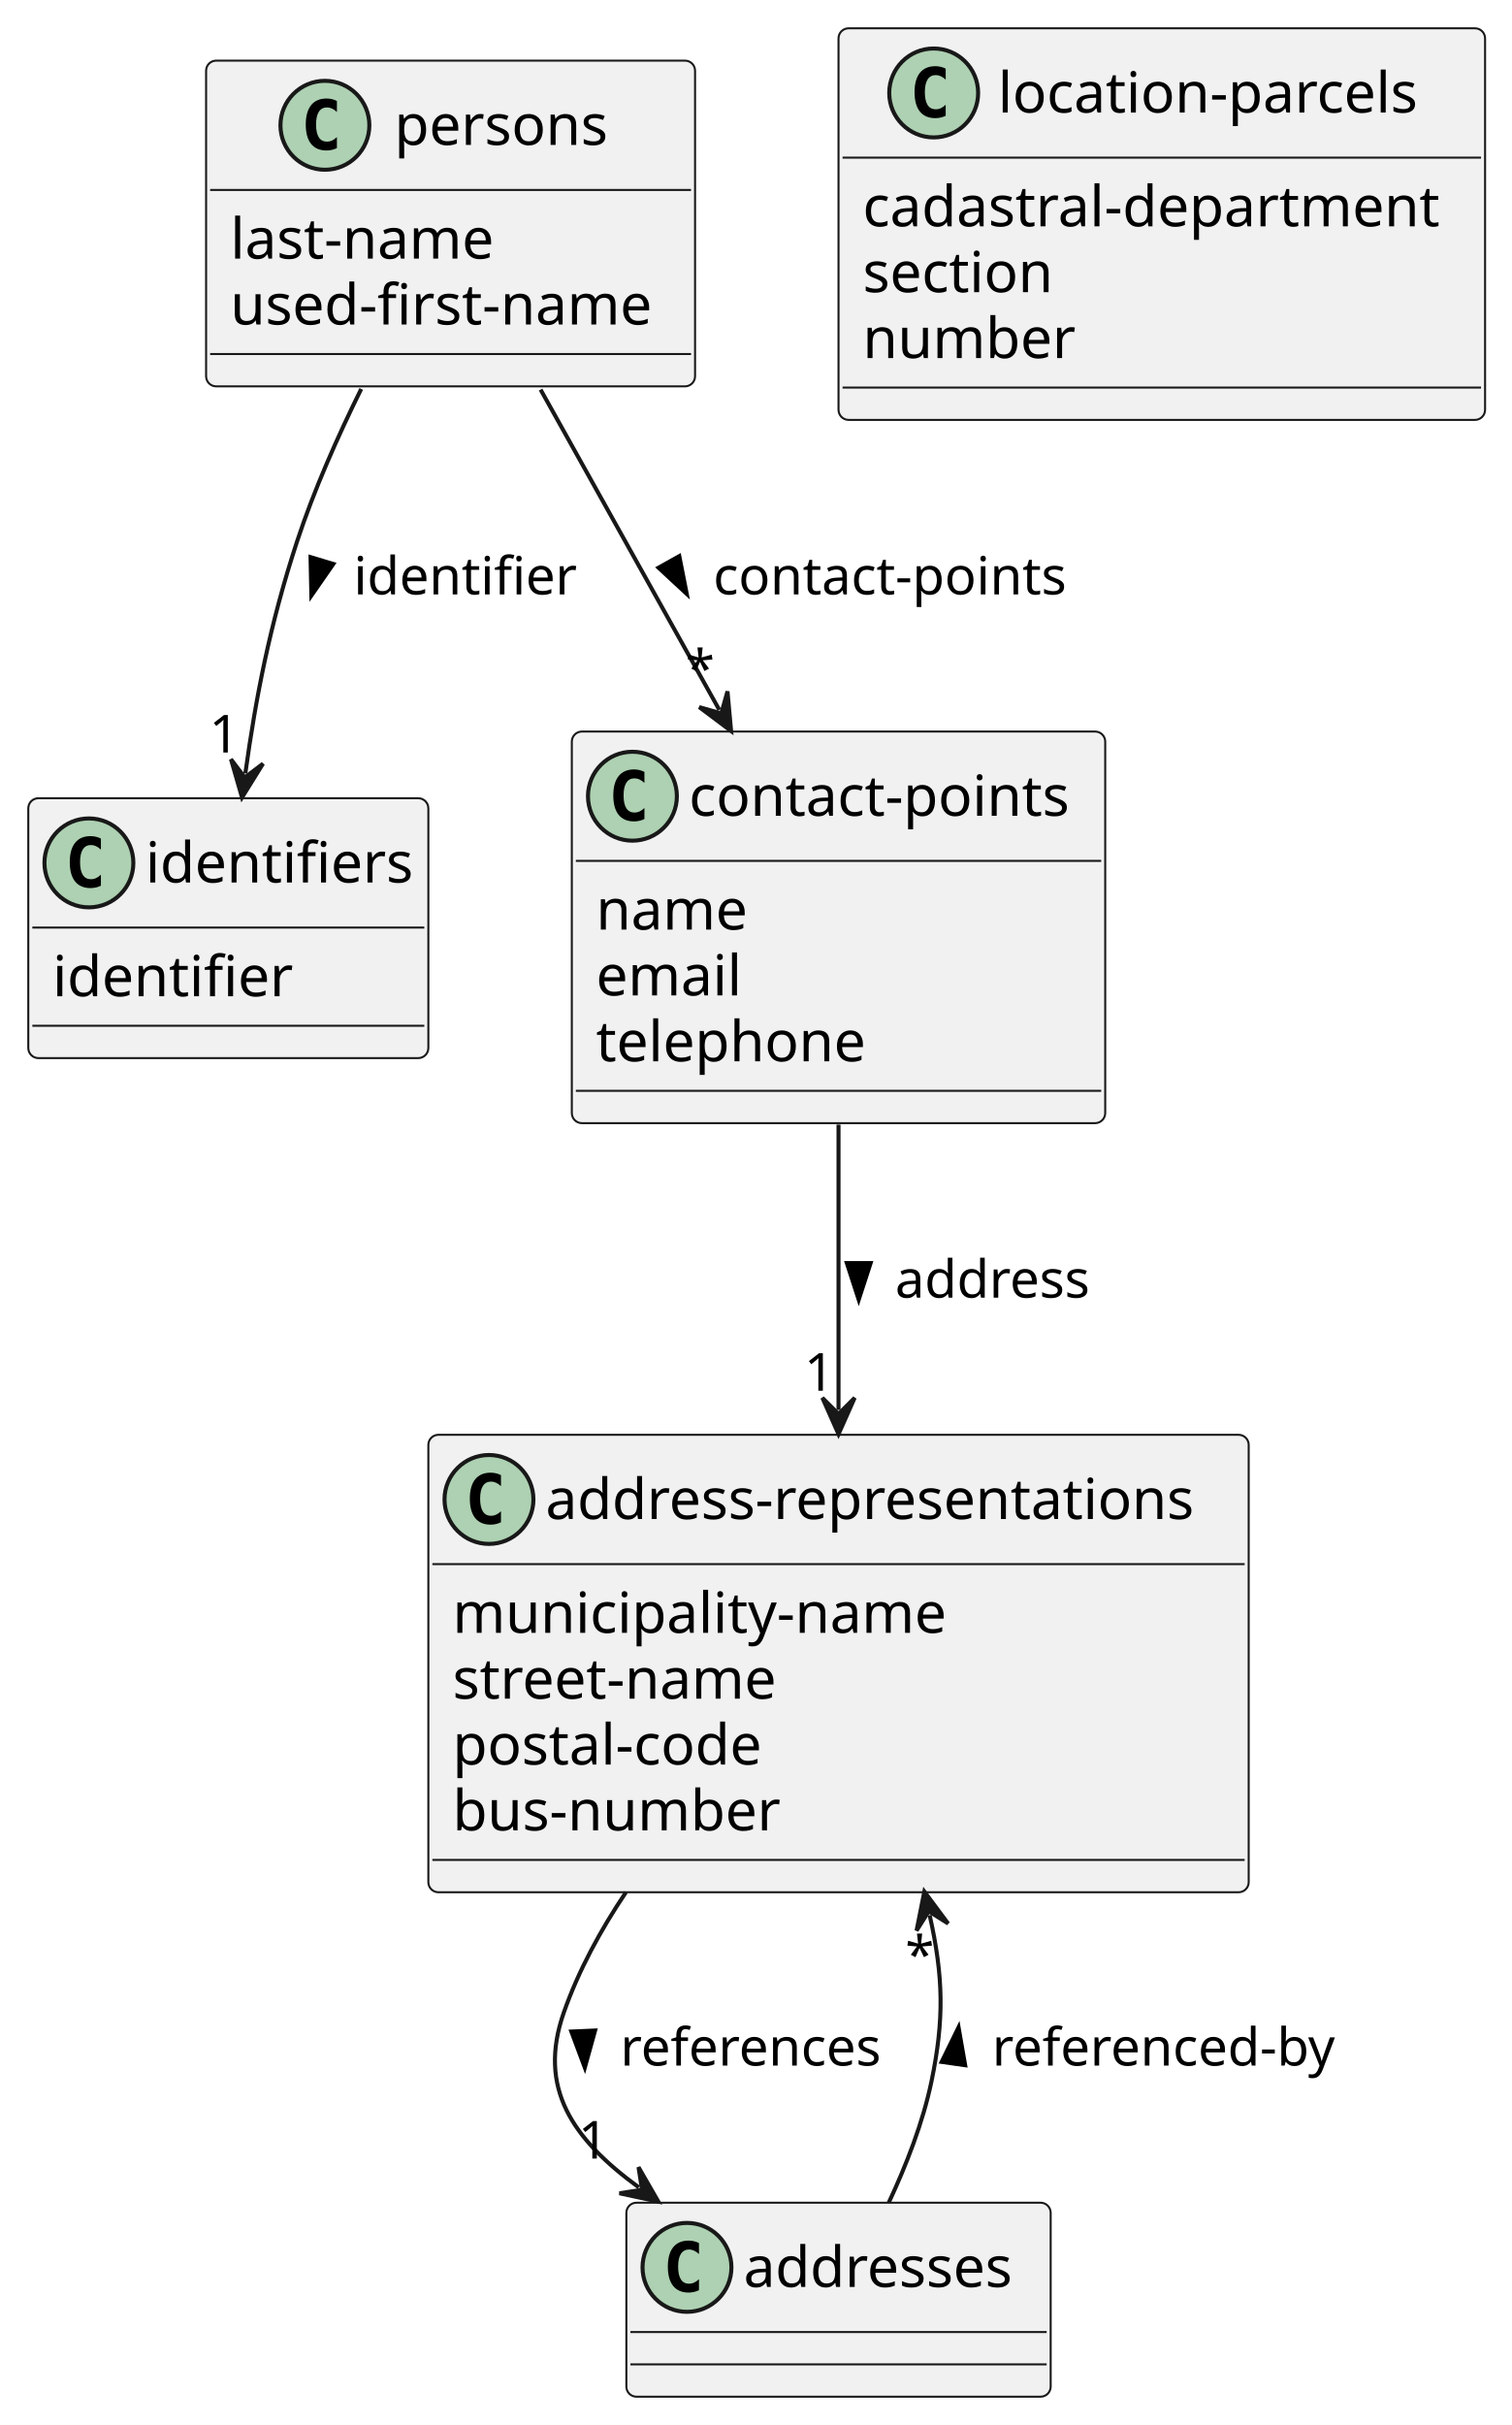
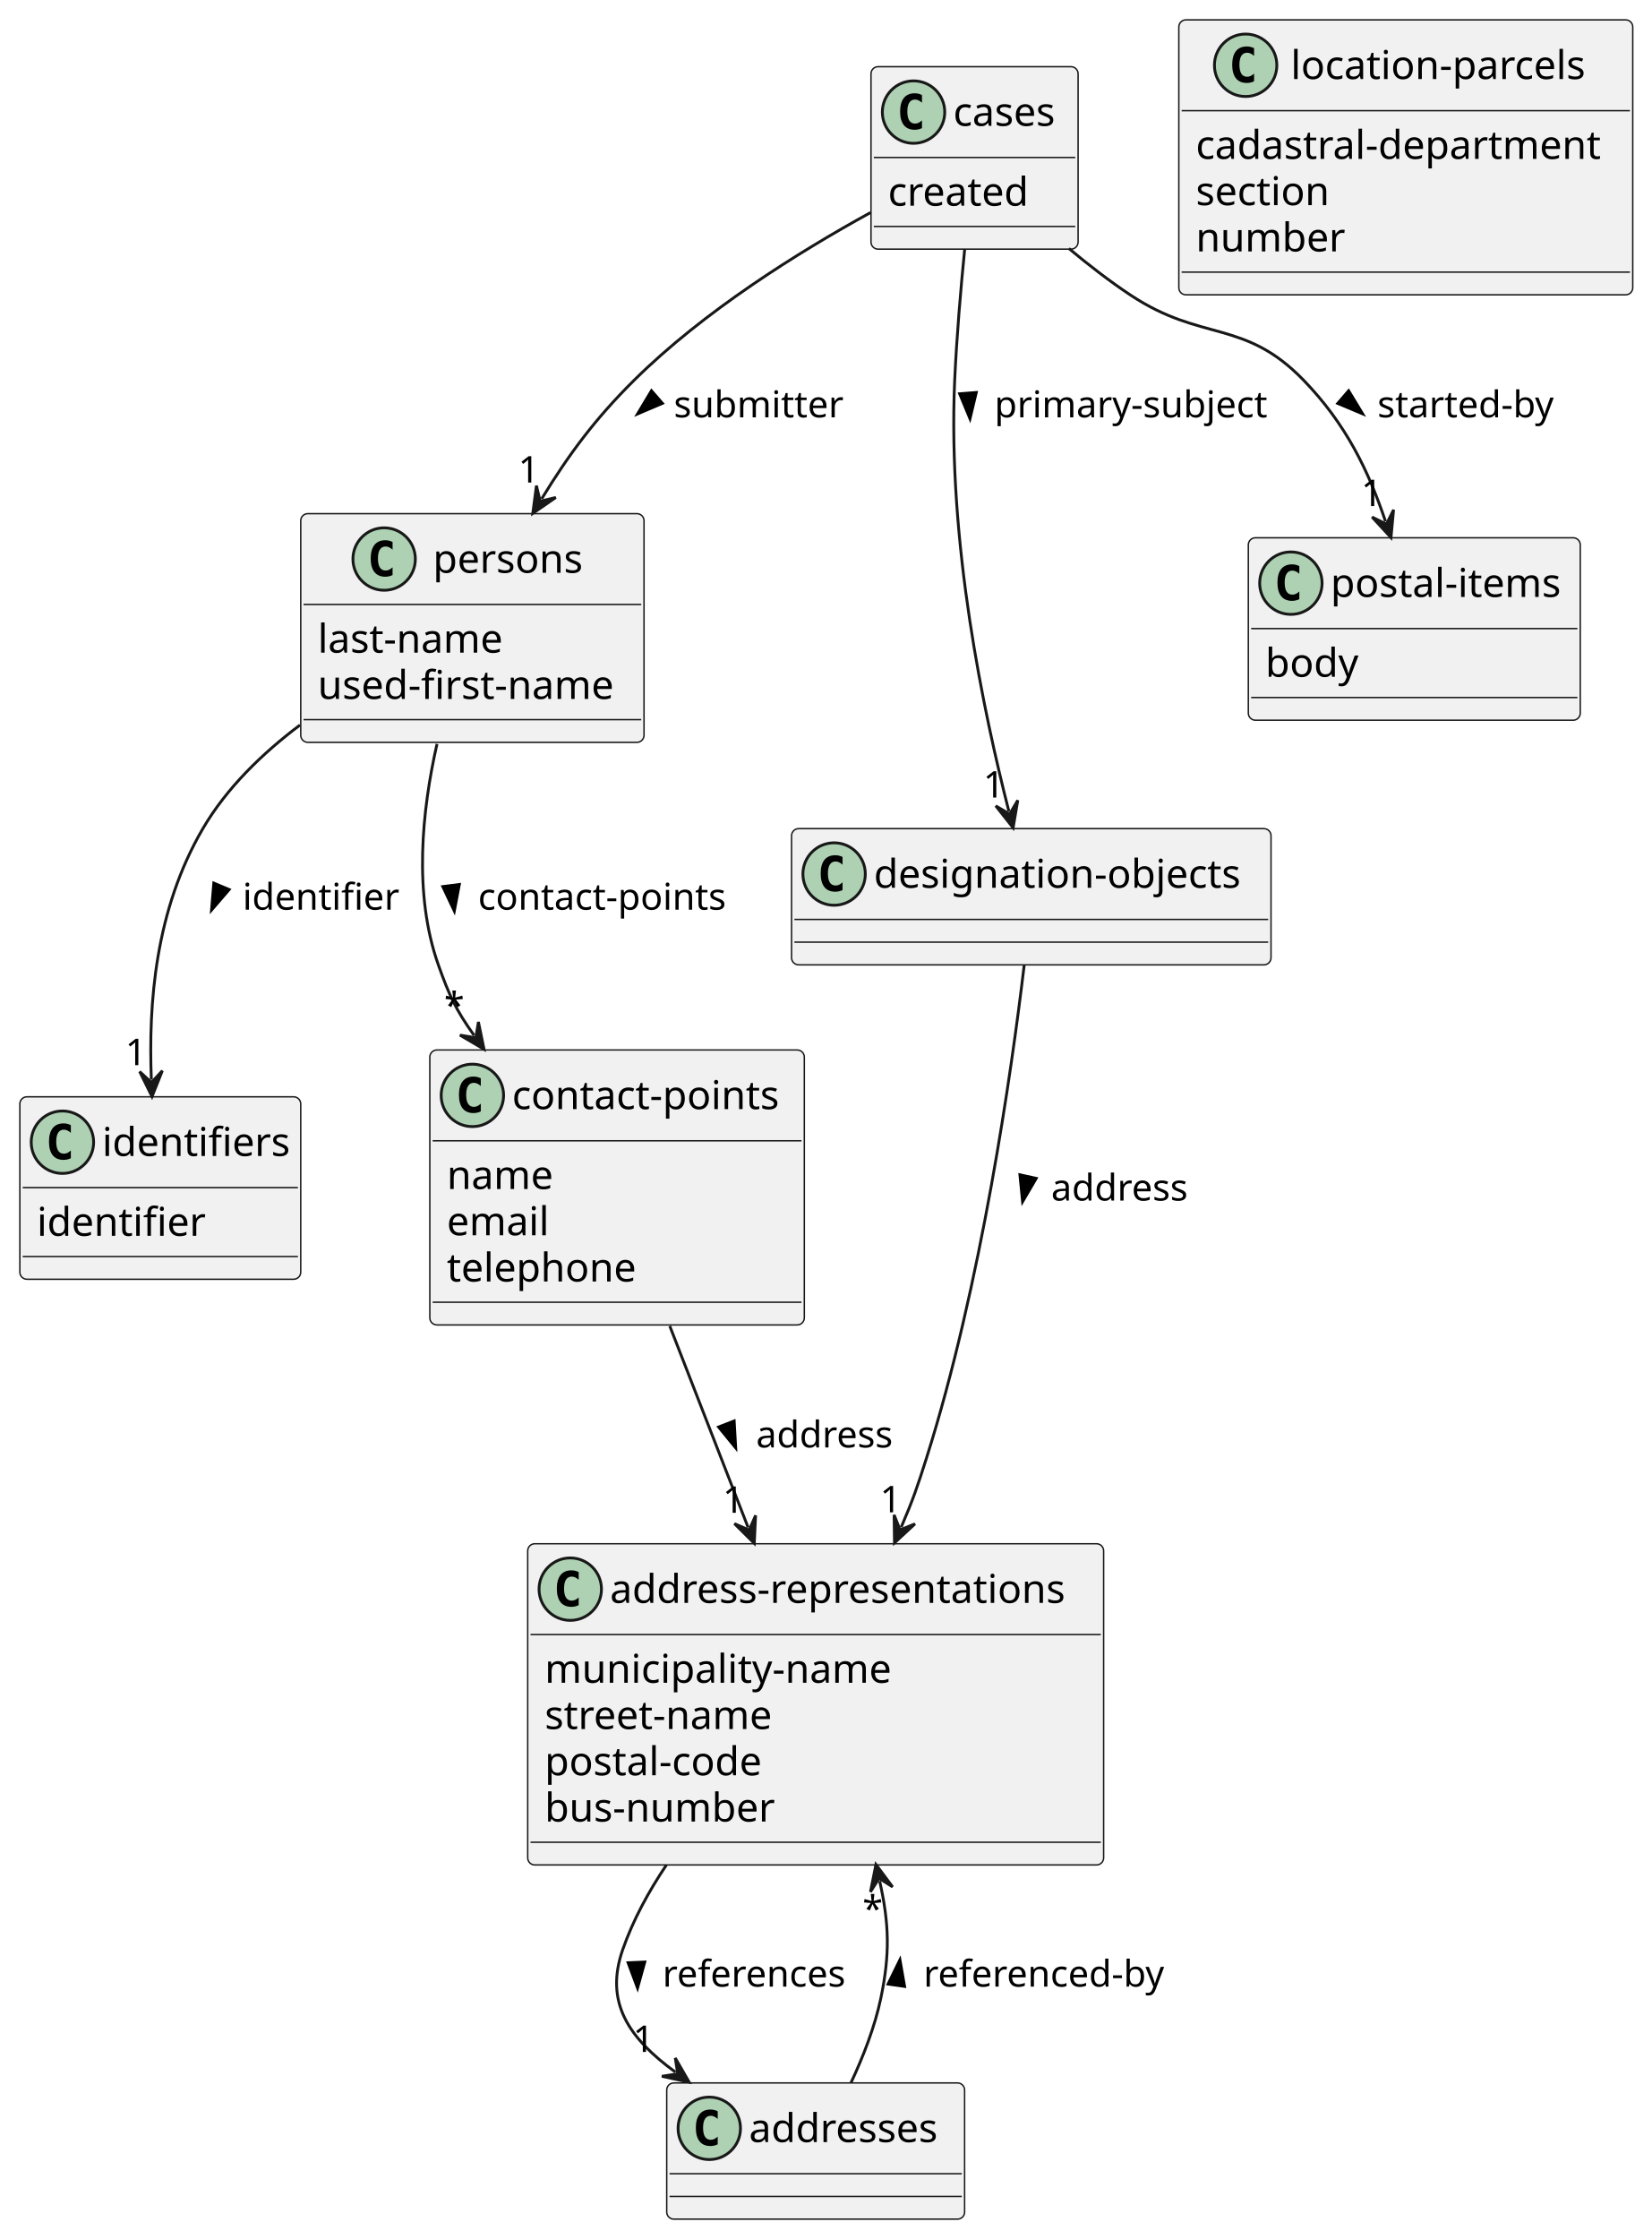
- <svg xmlns="http://www.w3.org/2000/svg" contentStyleType="text/css" height="600px" preserveAspectRatio="none" style="width:374px;height:600px;background:#FFFFFF;" version="1.1" viewBox="0 0 374 600" width="374px" zoomAndPan="magnify">
+ <svg xmlns="http://www.w3.org/2000/svg" contentStyleType="text/css" height="789px" preserveAspectRatio="none" style="width:582px;height:789px;background:#FFFFFF;" version="1.1" viewBox="0 0 582 789" width="582px" zoomAndPan="magnify">
  <defs />
  <g>
    <g id="elem_persons">
-       <rect codeLine="2" fill="#F1F1F1" height="80.594" id="persons" rx="2.5" ry="2.5" style="stroke:#181818;stroke-width:0.5;" width="121" x="51" y="15" />
-       <ellipse cx="80.4" cy="31" fill="#ADD1B2" rx="11" ry="11" style="stroke:#181818;stroke-width:1.0;" />
-       <path d="M83.369,36.641 Q82.791,36.938 82.15,37.078 Q81.509,37.234 80.806,37.234 Q78.306,37.234 76.978,35.594 Q75.666,33.938 75.666,30.812 Q75.666,27.688 76.978,26.031 Q78.306,24.375 80.806,24.375 Q81.509,24.375 82.15,24.531 Q82.806,24.688 83.369,24.984 L83.369,27.703 Q82.744,27.125 82.15,26.859 Q81.556,26.578 80.931,26.578 Q79.588,26.578 78.9,27.656 Q78.213,28.719 78.213,30.812 Q78.213,32.906 78.9,33.984 Q79.588,35.047 80.931,35.047 Q81.556,35.047 82.15,34.781 Q82.744,34.5 83.369,33.922 L83.369,36.641 Z " fill="#000000" />
-       <text fill="#000000" font-family="sans-serif" font-size="14" lengthAdjust="spacing" textLength="57" x="97.6" y="35.847">persons</text>
-       <line style="stroke:#181818;stroke-width:0.5;" x1="52" x2="171" y1="47" y2="47" />
-       <text fill="#000000" font-family="sans-serif" font-size="14" lengthAdjust="spacing" textLength="68" x="57" y="63.995">last-name</text>
-       <text fill="#000000" font-family="sans-serif" font-size="14" lengthAdjust="spacing" textLength="109" x="57" y="80.292">used-first-name</text>
-       <line style="stroke:#181818;stroke-width:0.5;" x1="52" x2="171" y1="87.594" y2="87.594" />
+       <rect codeLine="2" fill="#F1F1F1" height="80.594" id="persons" rx="2.5" ry="2.5" style="stroke:#181818;stroke-width:0.5;" width="121" x="106" y="181" />
+       <ellipse cx="135.4" cy="197" fill="#ADD1B2" rx="11" ry="11" style="stroke:#181818;stroke-width:1.0;" />
+       <path d="M138.369,202.641 Q137.791,202.938 137.15,203.078 Q136.509,203.234 135.806,203.234 Q133.306,203.234 131.978,201.594 Q130.666,199.938 130.666,196.812 Q130.666,193.688 131.978,192.031 Q133.306,190.375 135.806,190.375 Q136.509,190.375 137.15,190.531 Q137.806,190.688 138.369,190.984 L138.369,193.703 Q137.744,193.125 137.15,192.859 Q136.556,192.578 135.931,192.578 Q134.588,192.578 133.9,193.656 Q133.213,194.719 133.213,196.812 Q133.213,198.906 133.9,199.984 Q134.588,201.047 135.931,201.047 Q136.556,201.047 137.15,200.781 Q137.744,200.5 138.369,199.922 L138.369,202.641 Z " fill="#000000" />
+       <text fill="#000000" font-family="sans-serif" font-size="14" lengthAdjust="spacing" textLength="57" x="152.6" y="201.847">persons</text>
+       <line style="stroke:#181818;stroke-width:0.5;" x1="107" x2="226" y1="213" y2="213" />
+       <text fill="#000000" font-family="sans-serif" font-size="14" lengthAdjust="spacing" textLength="68" x="112" y="229.995">last-name</text>
+       <text fill="#000000" font-family="sans-serif" font-size="14" lengthAdjust="spacing" textLength="109" x="112" y="246.292">used-first-name</text>
+       <line style="stroke:#181818;stroke-width:0.5;" x1="107" x2="226" y1="253.594" y2="253.594" />
    </g>
    <g id="elem_identifiers">
-       <rect codeLine="7" fill="#F1F1F1" height="64.297" id="identifiers" rx="2.5" ry="2.5" style="stroke:#181818;stroke-width:0.5;" width="99" x="7" y="197.5" />
-       <ellipse cx="22" cy="213.5" fill="#ADD1B2" rx="11" ry="11" style="stroke:#181818;stroke-width:1.0;" />
-       <path d="M24.969,219.141 Q24.391,219.438 23.75,219.578 Q23.109,219.734 22.406,219.734 Q19.906,219.734 18.578,218.094 Q17.266,216.438 17.266,213.312 Q17.266,210.188 18.578,208.531 Q19.906,206.875 22.406,206.875 Q23.109,206.875 23.75,207.031 Q24.406,207.188 24.969,207.484 L24.969,210.203 Q24.344,209.625 23.75,209.359 Q23.156,209.078 22.531,209.078 Q21.188,209.078 20.5,210.156 Q19.812,211.219 19.812,213.312 Q19.812,215.406 20.5,216.484 Q21.188,217.547 22.531,217.547 Q23.156,217.547 23.75,217.281 Q24.344,217 24.969,216.422 L24.969,219.141 Z " fill="#000000" />
-       <text fill="#000000" font-family="sans-serif" font-size="14" lengthAdjust="spacing" textLength="67" x="36" y="218.347">identifiers</text>
-       <line style="stroke:#181818;stroke-width:0.5;" x1="8" x2="105" y1="229.5" y2="229.5" />
-       <text fill="#000000" font-family="sans-serif" font-size="14" lengthAdjust="spacing" textLength="59" x="13" y="246.495">identifier</text>
-       <line style="stroke:#181818;stroke-width:0.5;" x1="8" x2="105" y1="253.797" y2="253.797" />
+       <rect codeLine="7" fill="#F1F1F1" height="64.297" id="identifiers" rx="2.5" ry="2.5" style="stroke:#181818;stroke-width:0.5;" width="99" x="7" y="386.5" />
+       <ellipse cx="22" cy="402.5" fill="#ADD1B2" rx="11" ry="11" style="stroke:#181818;stroke-width:1.0;" />
+       <path d="M24.969,408.141 Q24.391,408.438 23.75,408.578 Q23.109,408.734 22.406,408.734 Q19.906,408.734 18.578,407.094 Q17.266,405.438 17.266,402.312 Q17.266,399.188 18.578,397.531 Q19.906,395.875 22.406,395.875 Q23.109,395.875 23.75,396.031 Q24.406,396.188 24.969,396.484 L24.969,399.203 Q24.344,398.625 23.75,398.359 Q23.156,398.078 22.531,398.078 Q21.188,398.078 20.5,399.156 Q19.812,400.219 19.812,402.312 Q19.812,404.406 20.5,405.484 Q21.188,406.547 22.531,406.547 Q23.156,406.547 23.75,406.281 Q24.344,406 24.969,405.422 L24.969,408.141 Z " fill="#000000" />
+       <text fill="#000000" font-family="sans-serif" font-size="14" lengthAdjust="spacing" textLength="67" x="36" y="407.347">identifiers</text>
+       <line style="stroke:#181818;stroke-width:0.5;" x1="8" x2="105" y1="418.5" y2="418.5" />
+       <text fill="#000000" font-family="sans-serif" font-size="14" lengthAdjust="spacing" textLength="59" x="13" y="435.495">identifier</text>
+       <line style="stroke:#181818;stroke-width:0.5;" x1="8" x2="105" y1="442.797" y2="442.797" />
    </g>
    <g id="elem_contact-points">
-       <rect codeLine="21" fill="#F1F1F1" height="96.891" id="contact-points" rx="2.5" ry="2.5" style="stroke:#181818;stroke-width:0.5;" width="132" x="141.5" y="181" />
-       <ellipse cx="156.5" cy="197" fill="#ADD1B2" rx="11" ry="11" style="stroke:#181818;stroke-width:1.0;" />
-       <path d="M159.469,202.641 Q158.891,202.938 158.25,203.078 Q157.609,203.234 156.906,203.234 Q154.406,203.234 153.078,201.594 Q151.766,199.938 151.766,196.812 Q151.766,193.688 153.078,192.031 Q154.406,190.375 156.906,190.375 Q157.609,190.375 158.25,190.531 Q158.906,190.688 159.469,190.984 L159.469,193.703 Q158.844,193.125 158.25,192.859 Q157.656,192.578 157.031,192.578 Q155.688,192.578 155,193.656 Q154.312,194.719 154.312,196.812 Q154.312,198.906 155,199.984 Q155.688,201.047 157.031,201.047 Q157.656,201.047 158.25,200.781 Q158.844,200.5 159.469,199.922 L159.469,202.641 Z " fill="#000000" />
-       <text fill="#000000" font-family="sans-serif" font-size="14" lengthAdjust="spacing" textLength="100" x="170.5" y="201.847">contact-points</text>
-       <line style="stroke:#181818;stroke-width:0.5;" x1="142.5" x2="272.5" y1="213" y2="213" />
-       <text fill="#000000" font-family="sans-serif" font-size="14" lengthAdjust="spacing" textLength="39" x="147.5" y="229.995">name</text>
-       <text fill="#000000" font-family="sans-serif" font-size="14" lengthAdjust="spacing" textLength="36" x="147.5" y="246.292">email</text>
-       <text fill="#000000" font-family="sans-serif" font-size="14" lengthAdjust="spacing" textLength="71" x="147.5" y="262.589">telephone</text>
-       <line style="stroke:#181818;stroke-width:0.5;" x1="142.5" x2="272.5" y1="269.891" y2="269.891" />
+       <rect codeLine="30" fill="#F1F1F1" height="96.891" id="contact-points" rx="2.5" ry="2.5" style="stroke:#181818;stroke-width:0.5;" width="132" x="151.5" y="370" />
+       <ellipse cx="166.5" cy="386" fill="#ADD1B2" rx="11" ry="11" style="stroke:#181818;stroke-width:1.0;" />
+       <path d="M169.469,391.641 Q168.891,391.938 168.25,392.078 Q167.609,392.234 166.906,392.234 Q164.406,392.234 163.078,390.594 Q161.766,388.938 161.766,385.812 Q161.766,382.688 163.078,381.031 Q164.406,379.375 166.906,379.375 Q167.609,379.375 168.25,379.531 Q168.906,379.688 169.469,379.984 L169.469,382.703 Q168.844,382.125 168.25,381.859 Q167.656,381.578 167.031,381.578 Q165.688,381.578 165,382.656 Q164.312,383.719 164.312,385.812 Q164.312,387.906 165,388.984 Q165.688,390.047 167.031,390.047 Q167.656,390.047 168.25,389.781 Q168.844,389.5 169.469,388.922 L169.469,391.641 Z " fill="#000000" />
+       <text fill="#000000" font-family="sans-serif" font-size="14" lengthAdjust="spacing" textLength="100" x="180.5" y="390.847">contact-points</text>
+       <line style="stroke:#181818;stroke-width:0.5;" x1="152.5" x2="282.5" y1="402" y2="402" />
+       <text fill="#000000" font-family="sans-serif" font-size="14" lengthAdjust="spacing" textLength="39" x="157.5" y="418.995">name</text>
+       <text fill="#000000" font-family="sans-serif" font-size="14" lengthAdjust="spacing" textLength="36" x="157.5" y="435.292">email</text>
+       <text fill="#000000" font-family="sans-serif" font-size="14" lengthAdjust="spacing" textLength="71" x="157.5" y="451.589">telephone</text>
+       <line style="stroke:#181818;stroke-width:0.5;" x1="152.5" x2="282.5" y1="458.891" y2="458.891" />
+     </g>
+     <g id="elem_designation-objects">
+       <rect codeLine="9" fill="#F1F1F1" height="48" id="designation-objects" rx="2.5" ry="2.5" style="stroke:#181818;stroke-width:0.5;" width="169" x="279" y="292" />
+       <ellipse cx="294" cy="308" fill="#ADD1B2" rx="11" ry="11" style="stroke:#181818;stroke-width:1.0;" />
+       <path d="M296.969,313.641 Q296.391,313.938 295.75,314.078 Q295.109,314.234 294.406,314.234 Q291.906,314.234 290.578,312.594 Q289.266,310.938 289.266,307.812 Q289.266,304.688 290.578,303.031 Q291.906,301.375 294.406,301.375 Q295.109,301.375 295.75,301.531 Q296.406,301.688 296.969,301.984 L296.969,304.703 Q296.344,304.125 295.75,303.859 Q295.156,303.578 294.531,303.578 Q293.188,303.578 292.5,304.656 Q291.812,305.719 291.812,307.812 Q291.812,309.906 292.5,310.984 Q293.188,312.047 294.531,312.047 Q295.156,312.047 295.75,311.781 Q296.344,311.5 296.969,310.922 L296.969,313.641 Z " fill="#000000" />
+       <text fill="#000000" font-family="sans-serif" font-size="14" lengthAdjust="spacing" textLength="137" x="308" y="312.847">designation-objects</text>
+       <line style="stroke:#181818;stroke-width:0.5;" x1="280" x2="447" y1="324" y2="324" />
+       <line style="stroke:#181818;stroke-width:0.5;" x1="280" x2="447" y1="332" y2="332" />
+     </g>
+     <g id="elem_address-representations">
+       <rect codeLine="19" fill="#F1F1F1" height="113.188" id="address-representations" rx="2.5" ry="2.5" style="stroke:#181818;stroke-width:0.5;" width="203" x="186" y="544" />
+       <ellipse cx="201" cy="560" fill="#ADD1B2" rx="11" ry="11" style="stroke:#181818;stroke-width:1.0;" />
+       <path d="M203.969,565.641 Q203.391,565.938 202.75,566.078 Q202.109,566.234 201.406,566.234 Q198.906,566.234 197.578,564.594 Q196.266,562.938 196.266,559.812 Q196.266,556.688 197.578,555.031 Q198.906,553.375 201.406,553.375 Q202.109,553.375 202.75,553.531 Q203.406,553.688 203.969,553.984 L203.969,556.703 Q203.344,556.125 202.75,555.859 Q202.156,555.578 201.531,555.578 Q200.188,555.578 199.5,556.656 Q198.812,557.719 198.812,559.812 Q198.812,561.906 199.5,562.984 Q200.188,564.047 201.531,564.047 Q202.156,564.047 202.75,563.781 Q203.344,563.5 203.969,562.922 L203.969,565.641 Z " fill="#000000" />
+       <text fill="#000000" font-family="sans-serif" font-size="14" lengthAdjust="spacing" textLength="171" x="215" y="564.847">address-representations</text>
+       <line style="stroke:#181818;stroke-width:0.5;" x1="187" x2="388" y1="576" y2="576" />
+       <text fill="#000000" font-family="sans-serif" font-size="14" lengthAdjust="spacing" textLength="124" x="192" y="592.995">municipality-name</text>
+       <text fill="#000000" font-family="sans-serif" font-size="14" lengthAdjust="spacing" textLength="85" x="192" y="609.292">street-name</text>
+       <text fill="#000000" font-family="sans-serif" font-size="14" lengthAdjust="spacing" textLength="82" x="192" y="625.589">postal-code</text>
+       <text fill="#000000" font-family="sans-serif" font-size="14" lengthAdjust="spacing" textLength="85" x="192" y="641.886">bus-number</text>
+       <line style="stroke:#181818;stroke-width:0.5;" x1="187" x2="388" y1="649.188" y2="649.188" />
+     </g>
+     <g id="elem_postal-items">
+       <rect codeLine="11" fill="#F1F1F1" height="64.297" id="postal-items" rx="2.5" ry="2.5" style="stroke:#181818;stroke-width:0.5;" width="117" x="440" y="189.5" />
+       <ellipse cx="455" cy="205.5" fill="#ADD1B2" rx="11" ry="11" style="stroke:#181818;stroke-width:1.0;" />
+       <path d="M457.969,211.141 Q457.391,211.438 456.75,211.578 Q456.109,211.734 455.406,211.734 Q452.906,211.734 451.578,210.094 Q450.266,208.438 450.266,205.312 Q450.266,202.188 451.578,200.531 Q452.906,198.875 455.406,198.875 Q456.109,198.875 456.75,199.031 Q457.406,199.188 457.969,199.484 L457.969,202.203 Q457.344,201.625 456.75,201.359 Q456.156,201.078 455.531,201.078 Q454.188,201.078 453.5,202.156 Q452.812,203.219 452.812,205.312 Q452.812,207.406 453.5,208.484 Q454.188,209.547 455.531,209.547 Q456.156,209.547 456.75,209.281 Q457.344,209 457.969,208.422 L457.969,211.141 Z " fill="#000000" />
+       <text fill="#000000" font-family="sans-serif" font-size="14" lengthAdjust="spacing" textLength="85" x="469" y="210.347">postal-items</text>
+       <line style="stroke:#181818;stroke-width:0.5;" x1="441" x2="556" y1="221.5" y2="221.5" />
+       <text fill="#000000" font-family="sans-serif" font-size="14" lengthAdjust="spacing" textLength="34" x="446" y="238.495">body</text>
+       <line style="stroke:#181818;stroke-width:0.5;" x1="441" x2="556" y1="245.797" y2="245.797" />
    </g>
    <g id="elem_addresses">
-       <rect codeLine="9" fill="#F1F1F1" height="48" id="addresses" rx="2.5" ry="2.5" style="stroke:#181818;stroke-width:0.5;" width="105" x="155" y="545" />
-       <ellipse cx="170" cy="561" fill="#ADD1B2" rx="11" ry="11" style="stroke:#181818;stroke-width:1.0;" />
-       <path d="M172.969,566.641 Q172.391,566.938 171.75,567.078 Q171.109,567.234 170.406,567.234 Q167.906,567.234 166.578,565.594 Q165.266,563.938 165.266,560.812 Q165.266,557.688 166.578,556.031 Q167.906,554.375 170.406,554.375 Q171.109,554.375 171.75,554.531 Q172.406,554.688 172.969,554.984 L172.969,557.703 Q172.344,557.125 171.75,556.859 Q171.156,556.578 170.531,556.578 Q169.188,556.578 168.5,557.656 Q167.812,558.719 167.812,560.812 Q167.812,562.906 168.5,563.984 Q169.188,565.047 170.531,565.047 Q171.156,565.047 171.75,564.781 Q172.344,564.5 172.969,563.922 L172.969,566.641 Z " fill="#000000" />
-       <text fill="#000000" font-family="sans-serif" font-size="14" lengthAdjust="spacing" textLength="73" x="184" y="565.847">addresses</text>
-       <line style="stroke:#181818;stroke-width:0.5;" x1="156" x2="259" y1="577" y2="577" />
-       <line style="stroke:#181818;stroke-width:0.5;" x1="156" x2="259" y1="585" y2="585" />
-     </g>
-     <g id="elem_address-representations">
-       <rect codeLine="15" fill="#F1F1F1" height="113.188" id="address-representations" rx="2.5" ry="2.5" style="stroke:#181818;stroke-width:0.5;" width="203" x="106" y="355" />
-       <ellipse cx="121" cy="371" fill="#ADD1B2" rx="11" ry="11" style="stroke:#181818;stroke-width:1.0;" />
-       <path d="M123.969,376.641 Q123.391,376.938 122.75,377.078 Q122.109,377.234 121.406,377.234 Q118.906,377.234 117.578,375.594 Q116.266,373.938 116.266,370.812 Q116.266,367.688 117.578,366.031 Q118.906,364.375 121.406,364.375 Q122.109,364.375 122.75,364.531 Q123.406,364.688 123.969,364.984 L123.969,367.703 Q123.344,367.125 122.75,366.859 Q122.156,366.578 121.531,366.578 Q120.188,366.578 119.5,367.656 Q118.812,368.719 118.812,370.812 Q118.812,372.906 119.5,373.984 Q120.188,375.047 121.531,375.047 Q122.156,375.047 122.75,374.781 Q123.344,374.5 123.969,373.922 L123.969,376.641 Z " fill="#000000" />
-       <text fill="#000000" font-family="sans-serif" font-size="14" lengthAdjust="spacing" textLength="171" x="135" y="375.847">address-representations</text>
-       <line style="stroke:#181818;stroke-width:0.5;" x1="107" x2="308" y1="387" y2="387" />
-       <text fill="#000000" font-family="sans-serif" font-size="14" lengthAdjust="spacing" textLength="124" x="112" y="403.995">municipality-name</text>
-       <text fill="#000000" font-family="sans-serif" font-size="14" lengthAdjust="spacing" textLength="85" x="112" y="420.292">street-name</text>
-       <text fill="#000000" font-family="sans-serif" font-size="14" lengthAdjust="spacing" textLength="82" x="112" y="436.589">postal-code</text>
-       <text fill="#000000" font-family="sans-serif" font-size="14" lengthAdjust="spacing" textLength="85" x="112" y="452.886">bus-number</text>
-       <line style="stroke:#181818;stroke-width:0.5;" x1="107" x2="308" y1="460.188" y2="460.188" />
+       <rect codeLine="13" fill="#F1F1F1" height="48" id="addresses" rx="2.5" ry="2.5" style="stroke:#181818;stroke-width:0.5;" width="105" x="235" y="734" />
+       <ellipse cx="250" cy="750" fill="#ADD1B2" rx="11" ry="11" style="stroke:#181818;stroke-width:1.0;" />
+       <path d="M252.969,755.641 Q252.391,755.938 251.75,756.078 Q251.109,756.234 250.406,756.234 Q247.906,756.234 246.578,754.594 Q245.266,752.938 245.266,749.812 Q245.266,746.688 246.578,745.031 Q247.906,743.375 250.406,743.375 Q251.109,743.375 251.75,743.531 Q252.406,743.688 252.969,743.984 L252.969,746.703 Q252.344,746.125 251.75,745.859 Q251.156,745.578 250.531,745.578 Q249.188,745.578 248.5,746.656 Q247.812,747.719 247.812,749.812 Q247.812,751.906 248.5,752.984 Q249.188,754.047 250.531,754.047 Q251.156,754.047 251.75,753.781 Q252.344,753.5 252.969,752.922 L252.969,755.641 Z " fill="#000000" />
+       <text fill="#000000" font-family="sans-serif" font-size="14" lengthAdjust="spacing" textLength="73" x="264" y="754.847">addresses</text>
+       <line style="stroke:#181818;stroke-width:0.5;" x1="236" x2="339" y1="766" y2="766" />
+       <line style="stroke:#181818;stroke-width:0.5;" x1="236" x2="339" y1="774" y2="774" />
    </g>
    <g id="elem_location-parcels">
-       <rect codeLine="11" fill="#F1F1F1" height="96.891" id="location-parcels" rx="2.5" ry="2.5" style="stroke:#181818;stroke-width:0.5;" width="160" x="207.5" y="7" />
-       <ellipse cx="231.05" cy="23" fill="#ADD1B2" rx="11" ry="11" style="stroke:#181818;stroke-width:1.0;" />
-       <path d="M234.019,28.641 Q233.441,28.938 232.8,29.078 Q232.159,29.234 231.456,29.234 Q228.956,29.234 227.628,27.594 Q226.316,25.938 226.316,22.812 Q226.316,19.688 227.628,18.031 Q228.956,16.375 231.456,16.375 Q232.159,16.375 232.8,16.531 Q233.456,16.688 234.019,16.984 L234.019,19.703 Q233.394,19.125 232.8,18.859 Q232.206,18.578 231.581,18.578 Q230.238,18.578 229.55,19.656 Q228.863,20.719 228.863,22.812 Q228.863,24.906 229.55,25.984 Q230.238,27.047 231.581,27.047 Q232.206,27.047 232.8,26.781 Q233.394,26.5 234.019,25.922 L234.019,28.641 Z " fill="#000000" />
-       <text fill="#000000" font-family="sans-serif" font-size="14" lengthAdjust="spacing" textLength="109" x="246.95" y="27.847">location-parcels</text>
-       <line style="stroke:#181818;stroke-width:0.5;" x1="208.5" x2="366.5" y1="39" y2="39" />
-       <text fill="#000000" font-family="sans-serif" font-size="14" lengthAdjust="spacing" textLength="148" x="213.5" y="55.995">cadastral-department</text>
-       <text fill="#000000" font-family="sans-serif" font-size="14" lengthAdjust="spacing" textLength="51" x="213.5" y="72.292">section</text>
-       <text fill="#000000" font-family="sans-serif" font-size="14" lengthAdjust="spacing" textLength="54" x="213.5" y="88.589">number</text>
-       <line style="stroke:#181818;stroke-width:0.5;" x1="208.5" x2="366.5" y1="95.891" y2="95.891" />
+       <rect codeLine="15" fill="#F1F1F1" height="96.891" id="location-parcels" rx="2.5" ry="2.5" style="stroke:#181818;stroke-width:0.5;" width="160" x="415.5" y="7" />
+       <ellipse cx="439.05" cy="23" fill="#ADD1B2" rx="11" ry="11" style="stroke:#181818;stroke-width:1.0;" />
+       <path d="M442.019,28.641 Q441.441,28.938 440.8,29.078 Q440.159,29.234 439.456,29.234 Q436.956,29.234 435.628,27.594 Q434.316,25.938 434.316,22.812 Q434.316,19.688 435.628,18.031 Q436.956,16.375 439.456,16.375 Q440.159,16.375 440.8,16.531 Q441.456,16.688 442.019,16.984 L442.019,19.703 Q441.394,19.125 440.8,18.859 Q440.206,18.578 439.581,18.578 Q438.238,18.578 437.55,19.656 Q436.863,20.719 436.863,22.812 Q436.863,24.906 437.55,25.984 Q438.238,27.047 439.581,27.047 Q440.206,27.047 440.8,26.781 Q441.394,26.5 442.019,25.922 L442.019,28.641 Z " fill="#000000" />
+       <text fill="#000000" font-family="sans-serif" font-size="14" lengthAdjust="spacing" textLength="109" x="454.95" y="27.847">location-parcels</text>
+       <line style="stroke:#181818;stroke-width:0.5;" x1="416.5" x2="574.5" y1="39" y2="39" />
+       <text fill="#000000" font-family="sans-serif" font-size="14" lengthAdjust="spacing" textLength="148" x="421.5" y="55.995">cadastral-department</text>
+       <text fill="#000000" font-family="sans-serif" font-size="14" lengthAdjust="spacing" textLength="51" x="421.5" y="72.292">section</text>
+       <text fill="#000000" font-family="sans-serif" font-size="14" lengthAdjust="spacing" textLength="54" x="421.5" y="88.589">number</text>
+       <line style="stroke:#181818;stroke-width:0.5;" x1="416.5" x2="574.5" y1="95.891" y2="95.891" />
+     </g>
+     <g id="elem_cases">
+       <rect codeLine="25" fill="#F1F1F1" height="64.297" id="cases" rx="2.5" ry="2.5" style="stroke:#181818;stroke-width:0.5;" width="73" x="307" y="23.5" />
+       <ellipse cx="322" cy="39.5" fill="#ADD1B2" rx="11" ry="11" style="stroke:#181818;stroke-width:1.0;" />
+       <path d="M324.969,45.141 Q324.391,45.438 323.75,45.578 Q323.109,45.734 322.406,45.734 Q319.906,45.734 318.578,44.094 Q317.266,42.438 317.266,39.312 Q317.266,36.188 318.578,34.531 Q319.906,32.875 322.406,32.875 Q323.109,32.875 323.75,33.031 Q324.406,33.188 324.969,33.484 L324.969,36.203 Q324.344,35.625 323.75,35.359 Q323.156,35.078 322.531,35.078 Q321.188,35.078 320.5,36.156 Q319.812,37.219 319.812,39.312 Q319.812,41.406 320.5,42.484 Q321.188,43.547 322.531,43.547 Q323.156,43.547 323.75,43.281 Q324.344,43 324.969,42.422 L324.969,45.141 Z " fill="#000000" />
+       <text fill="#000000" font-family="sans-serif" font-size="14" lengthAdjust="spacing" textLength="41" x="336" y="44.347">cases</text>
+       <line style="stroke:#181818;stroke-width:0.5;" x1="308" x2="379" y1="55.5" y2="55.5" />
+       <text fill="#000000" font-family="sans-serif" font-size="14" lengthAdjust="spacing" textLength="53" x="313" y="72.495">created</text>
+       <line style="stroke:#181818;stroke-width:0.5;" x1="308" x2="379" y1="79.797" y2="79.797" />
    </g>
    <g id="link_persons_identifiers">
-       <path codeLine="5" d="M89.39,96.23 C83.52,108.1 77.66,121.33 73.5,134 C66.75,154.59 63.291,172.696 60.711,191.376 " fill="none" id="persons-to-identifiers" style="stroke:#181818;stroke-width:1.0;" />
-       <polygon fill="#181818" points="59.89,197.32,65.084,188.952,60.574,192.367,57.159,187.857,59.89,197.32" style="stroke:#181818;stroke-width:1.0;" />
-       <polygon fill="#000000" points="77.057,147.354,82.481,139.542,76.853,137.845,77.057,147.354" style="stroke:#000000;stroke-width:1.0;" />
-       <text fill="#000000" font-family="sans-serif" font-size="13" lengthAdjust="spacing" textLength="55" x="87.5" y="147.067">identifier</text>
-       <text fill="#000000" font-family="sans-serif" font-size="13" lengthAdjust="spacing" textLength="8" x="51.764" y="186.186">1</text>
+       <path codeLine="5" d="M105.73,255.5 C92.43,265.51 79.85,277.71 71.5,292 C54.67,320.79 52.295,353.645 53.345,380.455 " fill="none" id="persons-to-identifiers" style="stroke:#181818;stroke-width:1.0;" />
+       <polygon fill="#181818" points="53.58,386.45,57.225,377.3,53.384,381.454,49.231,377.613,53.58,386.45" style="stroke:#181818;stroke-width:1.0;" />
+       <polygon fill="#000000" points="74.567,320.678,80.774,313.472,75.354,311.2,74.567,320.678" style="stroke:#000000;stroke-width:1.0;" />
+       <text fill="#000000" font-family="sans-serif" font-size="13" lengthAdjust="spacing" textLength="55" x="85.5" y="320.567">identifier</text>
+       <text fill="#000000" font-family="sans-serif" font-size="13" lengthAdjust="spacing" textLength="8" x="44.153" y="375.343">1</text>
    </g>
    <g id="link_persons_contact-points">
-       <path codeLine="6" d="M133.77,96.39 C147.83,121.6 163.165,149.071 177.995,175.631 " fill="none" id="persons-to-contact-points" style="stroke:#181818;stroke-width:1.0;" />
-       <polygon fill="#181818" points="180.92,180.87,180.025,171.062,178.482,176.504,173.04,174.962,180.92,180.87" style="stroke:#181818;stroke-width:1.0;" />
-       <polygon fill="#000000" points="169.937,146.933,168.095,137.602,162.962,140.466,169.937,146.933" style="stroke:#000000;stroke-width:1.0;" />
-       <text fill="#000000" font-family="sans-serif" font-size="13" lengthAdjust="spacing" textLength="92" x="176.5" y="147.067">contact-points</text>
-       <text fill="#000000" font-family="sans-serif" font-size="13" lengthAdjust="spacing" textLength="7" x="169.69" y="170.061">*</text>
+       <path codeLine="6" d="M154.03,262.16 C148.76,285.43 145.65,315.07 154.5,340 C158.21,350.46 160.52,355.649 167.12,364.879 " fill="none" id="persons-to-contact-points" style="stroke:#181818;stroke-width:1.0;" />
+       <polygon fill="#181818" points="170.61,369.76,168.629,360.113,167.702,365.693,162.121,364.766,170.61,369.76" style="stroke:#181818;stroke-width:1.0;" />
+       <polygon fill="#000000" points="160.132,321.026,161.904,311.682,156.073,312.425,160.132,321.026" style="stroke:#000000;stroke-width:1.0;" />
+       <text fill="#000000" font-family="sans-serif" font-size="13" lengthAdjust="spacing" textLength="92" x="168.5" y="320.567">contact-points</text>
+       <text fill="#000000" font-family="sans-serif" font-size="13" lengthAdjust="spacing" textLength="7" x="156.524" y="358.935">*</text>
+     </g>
+     <g id="link_designation-objects_address-representations">
+       <path codeLine="10" d="M360.99,340.19 C356.55,377.49 345.89,452.79 326.5,514 C323.4,523.8 321.826,528.436 317.646,538.176 " fill="none" id="designation-objects-to-address-representations" style="stroke:#181818;stroke-width:1.0;" />
+       <polygon fill="#181818" points="315.28,543.69,322.505,536.997,317.252,539.095,315.154,533.842,315.28,543.69" style="stroke:#181818;stroke-width:1.0;" />
+       <polygon fill="#000000" points="360.431,423.451,365.236,415.243,359.494,413.986,360.431,423.451" style="stroke:#000000;stroke-width:1.0;" />
+       <text fill="#000000" font-family="sans-serif" font-size="13" lengthAdjust="spacing" textLength="51" x="370.5" y="423.067">address</text>
+       <text fill="#000000" font-family="sans-serif" font-size="13" lengthAdjust="spacing" textLength="8" x="310.178" y="532.916">1</text>
    </g>
    <g id="link_addresses_address-representations">
-       <path codeLine="10" d="M219.95,544.94 C224.19,535.88 228.38,525.21 230.5,515 C233.67,499.73 233.476,489.084 230.056,473.874 " fill="none" id="addresses-to-address-representations" style="stroke:#181818;stroke-width:1.0;" />
-       <polygon fill="#181818" points="228.74,468.02,226.812,477.678,229.837,472.898,234.617,475.923,228.74,468.02" style="stroke:#181818;stroke-width:1.0;" />
-       <polygon fill="#000000" points="237.204,501.616,233.021,510.157,238.84,510.985,237.204,501.616" style="stroke:#000000;stroke-width:1.0;" />
-       <text fill="#000000" font-family="sans-serif" font-size="13" lengthAdjust="spacing" textLength="89" x="245.5" y="511.067">referenced-by</text>
-       <text fill="#000000" font-family="sans-serif" font-size="13" lengthAdjust="spacing" textLength="7" x="224.013" y="488.286">*</text>
+       <path codeLine="14" d="M299.95,733.94 C304.19,724.88 308.38,714.21 310.5,704 C313.67,688.73 313.476,678.084 310.056,662.874 " fill="none" id="addresses-to-address-representations" style="stroke:#181818;stroke-width:1.0;" />
+       <polygon fill="#181818" points="308.74,657.02,306.812,666.678,309.837,661.898,314.617,664.923,308.74,657.02" style="stroke:#181818;stroke-width:1.0;" />
+       <polygon fill="#000000" points="317.204,690.616,313.021,699.157,318.84,699.985,317.204,690.616" style="stroke:#000000;stroke-width:1.0;" />
+       <text fill="#000000" font-family="sans-serif" font-size="13" lengthAdjust="spacing" textLength="89" x="325.5" y="700.067">referenced-by</text>
+       <text fill="#000000" font-family="sans-serif" font-size="13" lengthAdjust="spacing" textLength="7" x="304.013" y="677.286">*</text>
    </g>
    <g id="link_address-representations_addresses">
-       <path codeLine="20" d="M154.9,468.18 C148.6,477.55 143.13,487.61 139.5,498 C133.02,516.56 141.533,529.133 158.073,541.203 " fill="none" id="address-representations-to-addresses" style="stroke:#181818;stroke-width:1.0;" />
-       <polygon fill="#181818" points="162.92,544.74,158.008,536.204,158.881,541.793,153.292,542.666,162.92,544.74" style="stroke:#181818;stroke-width:1.0;" />
-       <polygon fill="#000000" points="144.717,511.562,147.261,502.397,141.388,502.653,144.717,511.562" style="stroke:#000000;stroke-width:1.0;" />
-       <text fill="#000000" font-family="sans-serif" font-size="13" lengthAdjust="spacing" textLength="68" x="153.5" y="511.067">references</text>
-       <text fill="#000000" font-family="sans-serif" font-size="13" lengthAdjust="spacing" textLength="8" x="143.079" y="534.082">1</text>
+       <path codeLine="24" d="M234.9,657.18 C228.6,666.55 223.13,676.61 219.5,687 C213.02,705.56 221.533,718.133 238.073,730.203 " fill="none" id="address-representations-to-addresses" style="stroke:#181818;stroke-width:1.0;" />
+       <polygon fill="#181818" points="242.92,733.74,238.008,725.204,238.881,730.793,233.292,731.666,242.92,733.74" style="stroke:#181818;stroke-width:1.0;" />
+       <polygon fill="#000000" points="224.717,700.562,227.261,691.398,221.388,691.653,224.717,700.562" style="stroke:#000000;stroke-width:1.0;" />
+       <text fill="#000000" font-family="sans-serif" font-size="13" lengthAdjust="spacing" textLength="68" x="233.5" y="700.067">references</text>
+       <text fill="#000000" font-family="sans-serif" font-size="13" lengthAdjust="spacing" textLength="8" x="223.079" y="723.082">1</text>
+     </g>
+     <g id="link_cases_postal-items">
+       <path codeLine="27" d="M376.75,87.57 C383.69,93.36 391.14,99.13 398.5,104 C423.69,120.68 438.5,112.28 459.5,134 C474.39,149.39 482.292,165.775 488.362,183.765 " fill="none" id="cases-to-postal-items" style="stroke:#181818;stroke-width:1.0;" />
+       <polygon fill="#181818" points="490.28,189.45,491.193,179.643,488.682,184.712,483.613,182.201,490.28,189.45" style="stroke:#181818;stroke-width:1.0;" />
+       <polygon fill="#000000" points="480.287,145.831,475.355,137.699,471.517,142.152,480.287,145.831" style="stroke:#000000;stroke-width:1.0;" />
+       <text fill="#000000" font-family="sans-serif" font-size="13" lengthAdjust="spacing" textLength="66" x="485.5" y="147.067">started-by</text>
+       <text fill="#000000" font-family="sans-serif" font-size="13" lengthAdjust="spacing" textLength="8" x="479.76" y="178.343">1</text>
+     </g>
+     <g id="link_cases_persons">
+       <path codeLine="28" d="M306.83,74.91 C281.5,88.82 248.08,109.65 223.5,134 C209.7,147.67 200.532,160.083 190.922,175.783 " fill="none" id="cases-to-persons" style="stroke:#181818;stroke-width:1.0;" />
+       <polygon fill="#181818" points="187.79,180.9,195.9,175.312,190.4,176.636,189.077,171.136,187.79,180.9" style="stroke:#181818;stroke-width:1.0;" />
+       <polygon fill="#000000" points="224.728,145.849,233.481,142.128,229.622,137.694,224.728,145.849" style="stroke:#000000;stroke-width:1.0;" />
+       <text fill="#000000" font-family="sans-serif" font-size="13" lengthAdjust="spacing" textLength="62" x="237.5" y="147.067">submitter</text>
+       <text fill="#000000" font-family="sans-serif" font-size="13" lengthAdjust="spacing" textLength="8" x="182.654" y="170.045">1</text>
+     </g>
+     <g id="link_cases_designation-objects">
+       <path codeLine="29" d="M340.03,87.75 C338.63,101.86 337.19,118.75 336.5,134 C333.93,191.13 346.834,251.587 355.604,285.907 " fill="none" id="cases-to-designation-objects" style="stroke:#181818;stroke-width:1.0;" />
+       <polygon fill="#181818" points="357.09,291.72,358.737,282.01,355.852,286.876,350.986,283.99,357.09,291.72" style="stroke:#181818;stroke-width:1.0;" />
+       <polygon fill="#000000" points="341.892,147.551,344.113,138.304,338.253,138.764,341.892,147.551" style="stroke:#000000;stroke-width:1.0;" />
+       <text fill="#000000" font-family="sans-serif" font-size="13" lengthAdjust="spacing" textLength="100" x="350.5" y="147.067">primary-subject</text>
+       <text fill="#000000" font-family="sans-serif" font-size="13" lengthAdjust="spacing" textLength="8" x="346.553" y="281.057">1</text>
    </g>
    <g id="link_contact-points_address-representations">
-       <path codeLine="25" d="M207.5,278.26 C207.5,301.8 207.5,324.33 207.5,348.85 " fill="none" id="contact-points-to-address-representations" style="stroke:#181818;stroke-width:1.0;" />
-       <polygon fill="#181818" points="207.5,354.85,211.5,345.85,207.5,349.85,203.5,345.85,207.5,354.85" style="stroke:#181818;stroke-width:1.0;" />
-       <polygon fill="#000000" points="212.5,321.566,215.439,312.521,209.561,312.521,212.5,321.566" style="stroke:#000000;stroke-width:1.0;" />
-       <text fill="#000000" font-family="sans-serif" font-size="13" lengthAdjust="spacing" textLength="51" x="221.5" y="321.067">address</text>
-       <text fill="#000000" font-family="sans-serif" font-size="13" lengthAdjust="spacing" textLength="8" x="199.012" y="344.095">1</text>
+       <path codeLine="34" d="M236.07,467.26 C245.23,490.8 254.144,513.738 263.684,538.258 " fill="none" id="contact-points-to-address-representations" style="stroke:#181818;stroke-width:1.0;" />
+       <polygon fill="#181818" points="265.86,543.85,266.325,534.012,264.047,539.19,258.869,536.913,265.86,543.85" style="stroke:#181818;stroke-width:1.0;" />
+       <polygon fill="#000000" points="259.312,510.226,258.773,500.731,253.295,502.862,259.312,510.226" style="stroke:#000000;stroke-width:1.0;" />
+       <text fill="#000000" font-family="sans-serif" font-size="13" lengthAdjust="spacing" textLength="51" x="266.5" y="510.067">address</text>
+       <text fill="#000000" font-family="sans-serif" font-size="13" lengthAdjust="spacing" textLength="8" x="254.735" y="533.095">1</text>
    </g>
  </g>
</svg>
